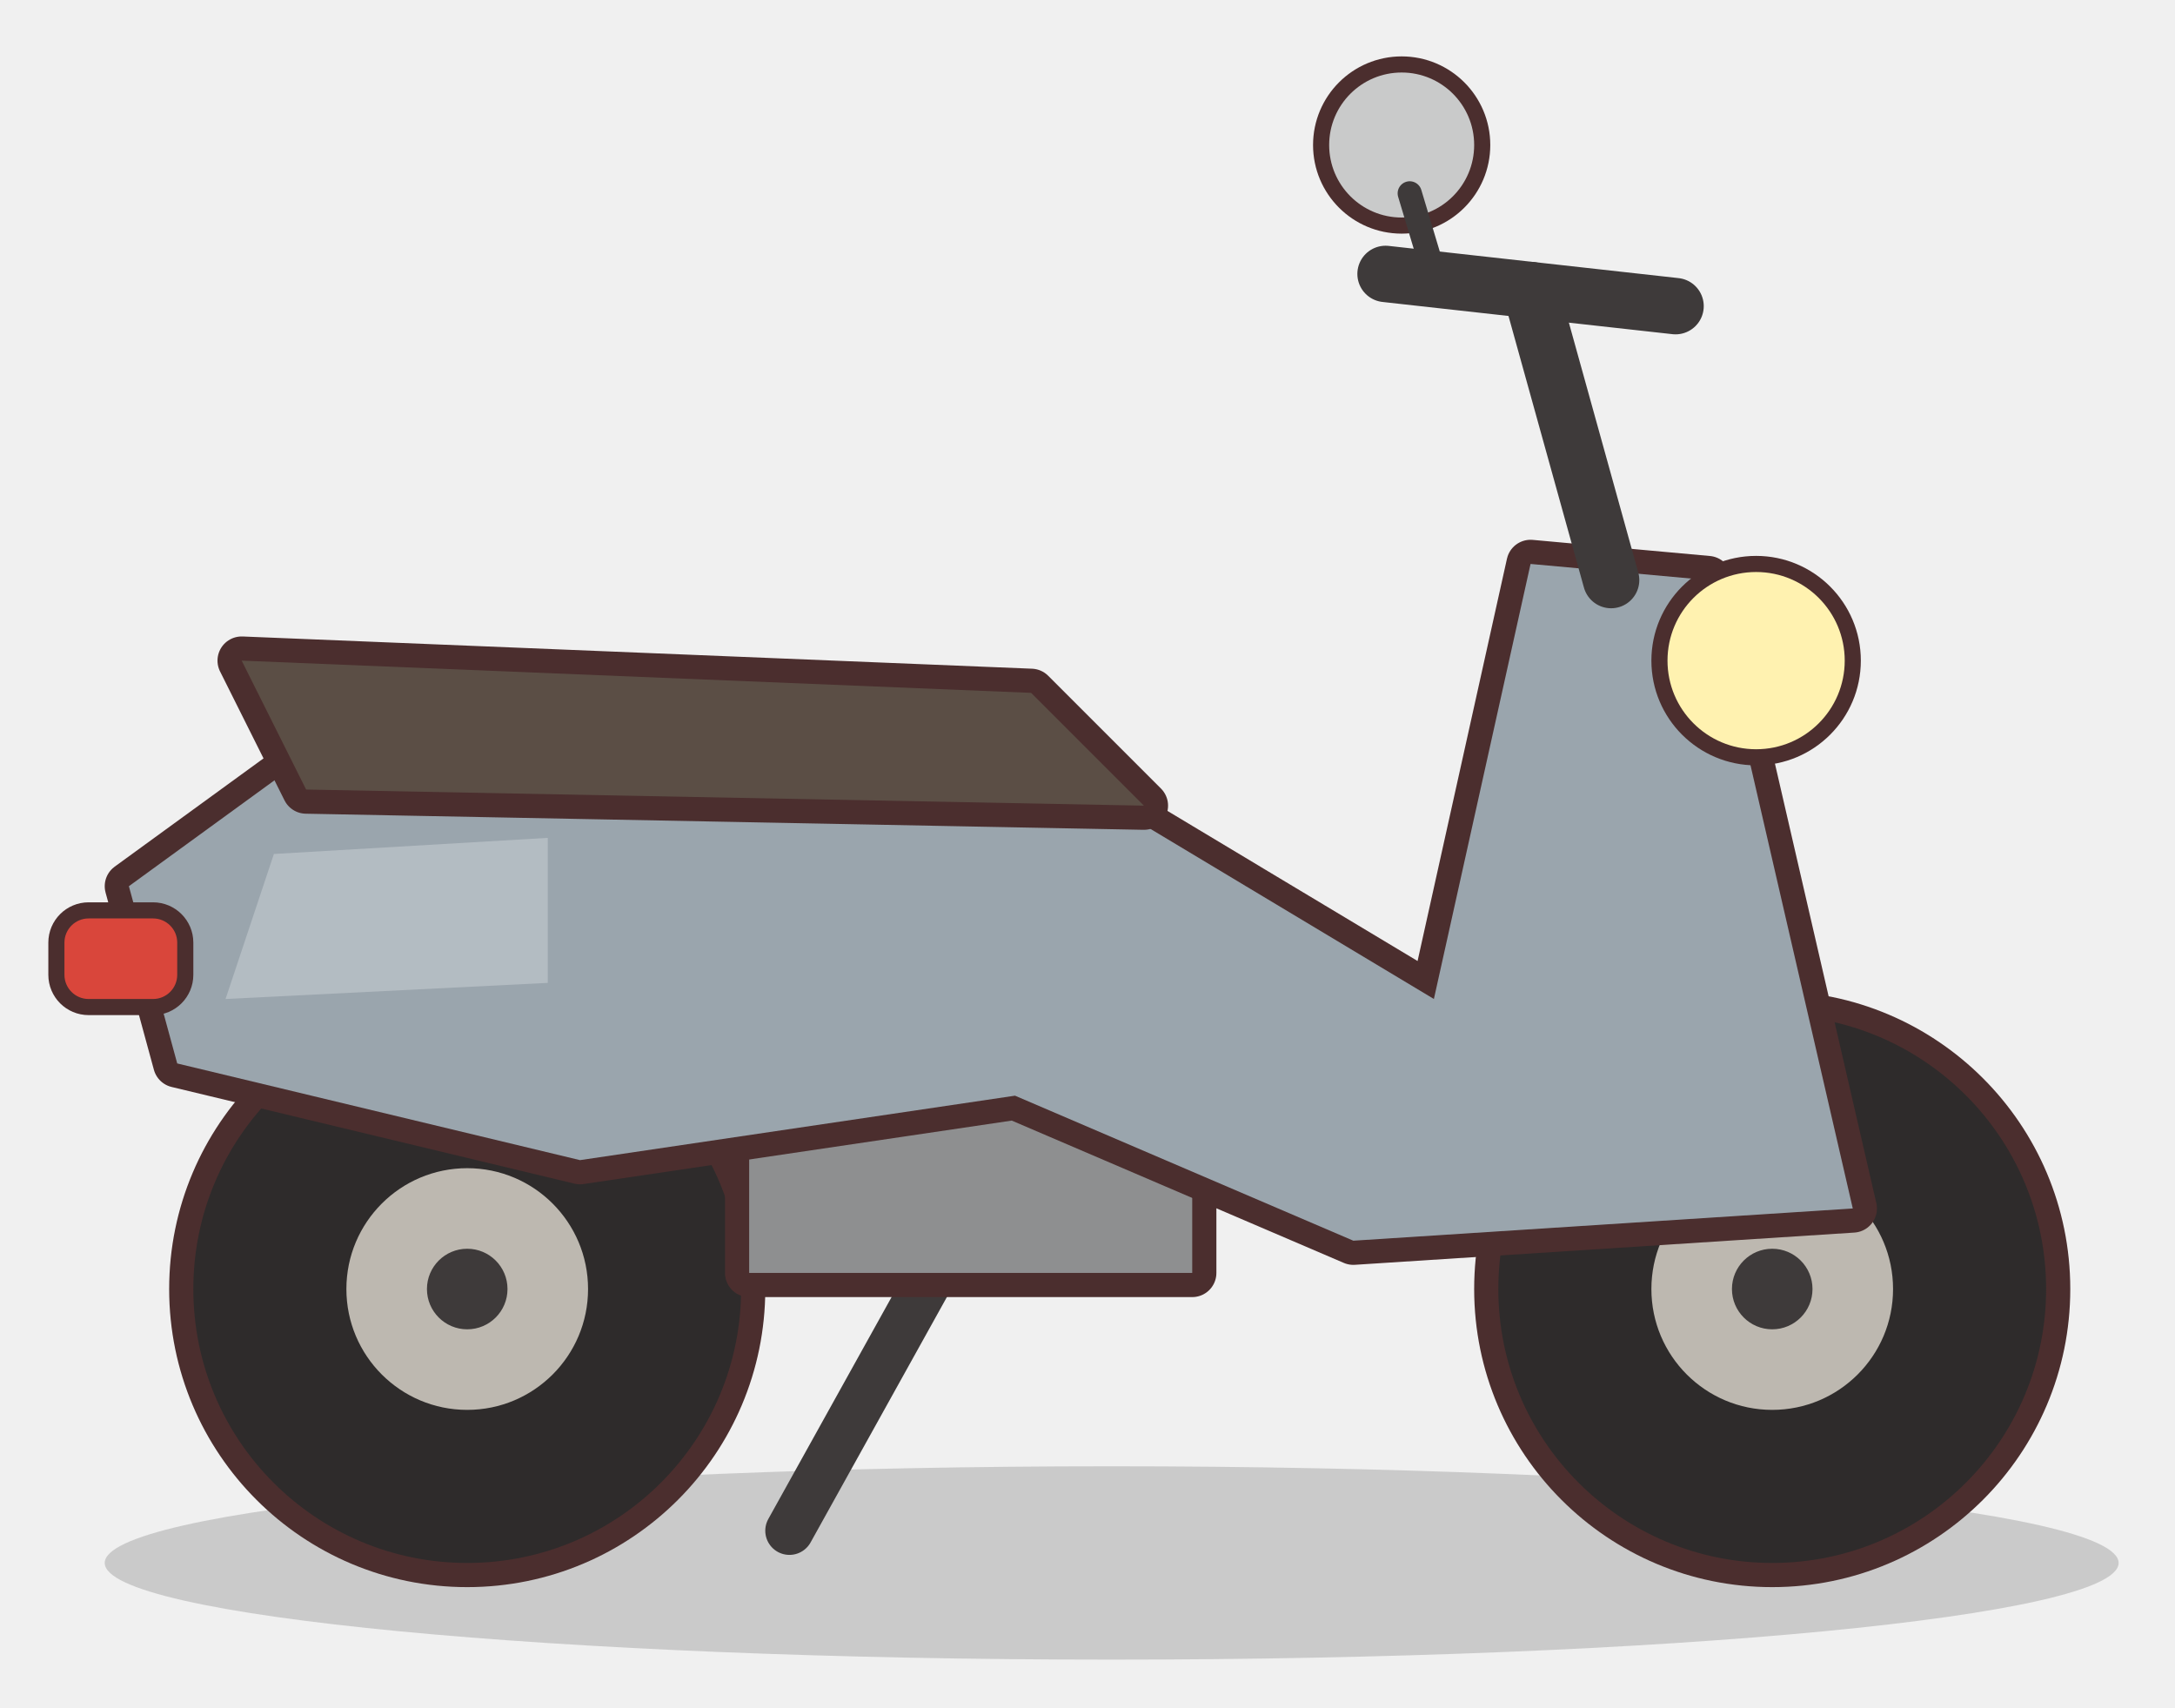
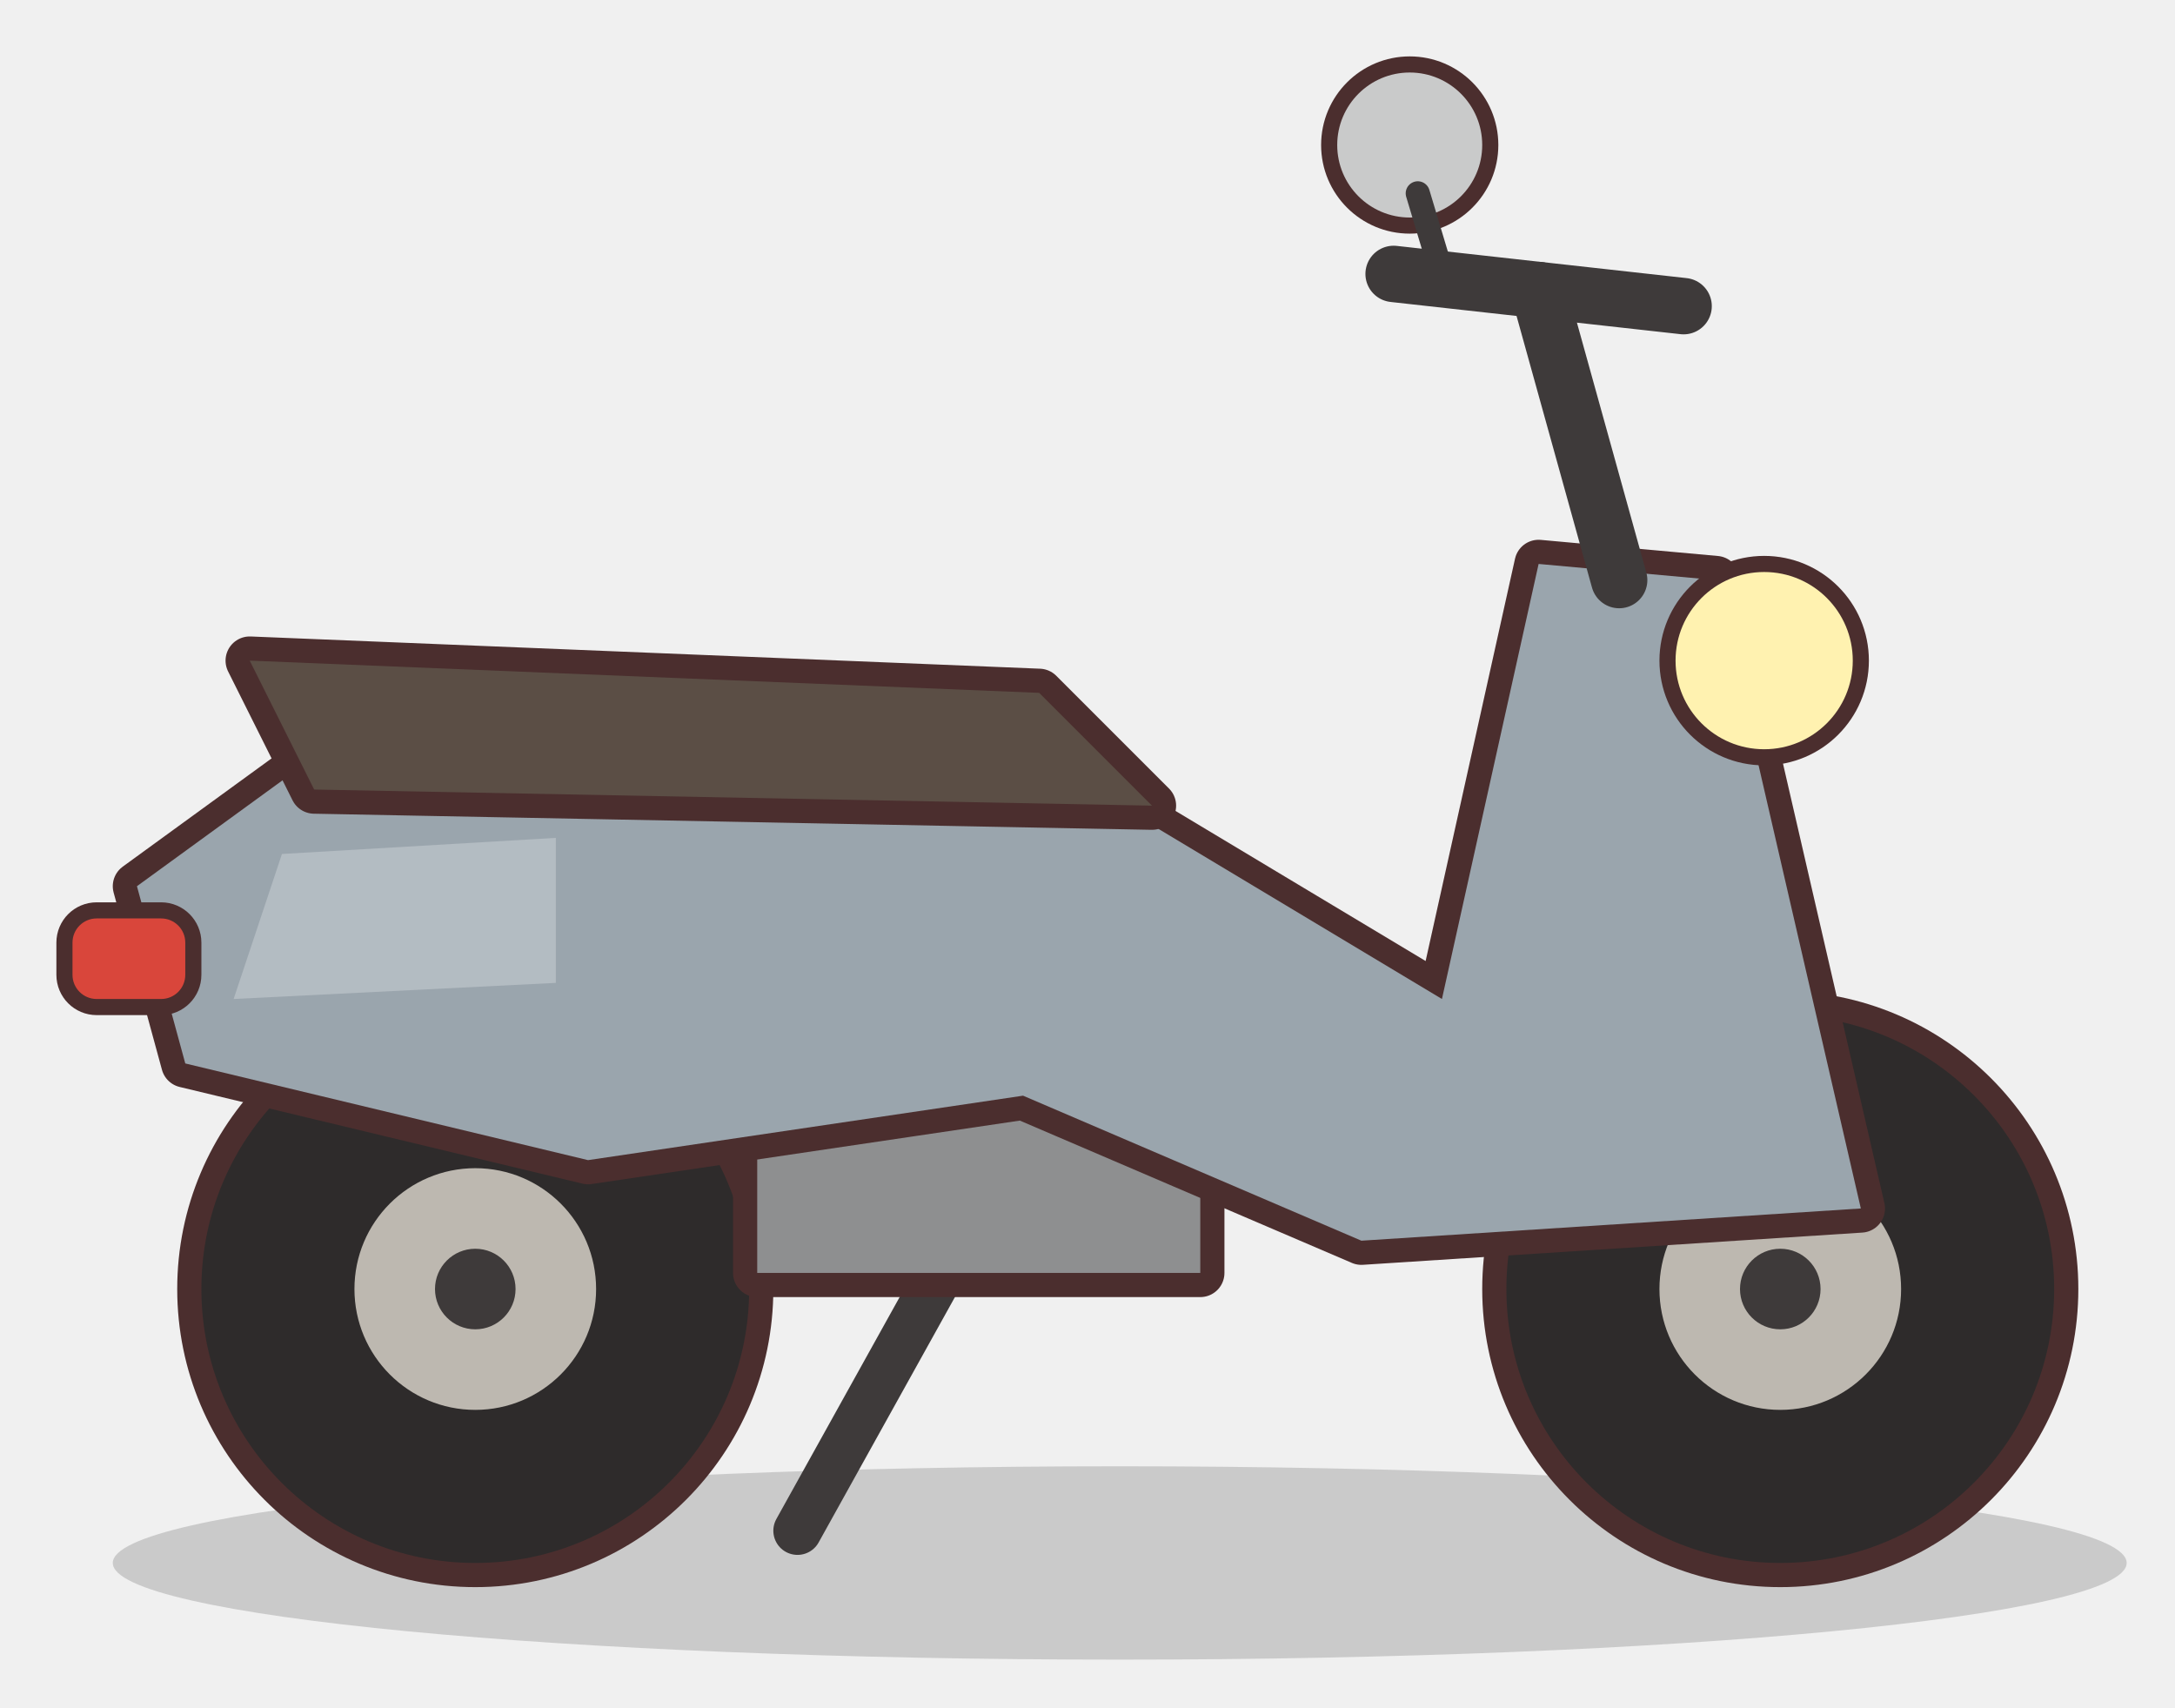
- <svg xmlns="http://www.w3.org/2000/svg" width="270" height="212" viewBox="1232 1226 270 212">
-   <ellipse cx="1370.0" cy="1420.0" rx="125.0" ry="12.0" fill="#000000" opacity="0.16" />
-   <line x1="1350.0" y1="1380.0" x2="1330.0" y2="1416.0" stroke="#3E3A3A" stroke-width="6.0" stroke-linecap="round" />
+ <svg xmlns="http://www.w3.org/2000/svg" width="270" height="212" viewBox="1286 1226 270 212">
+   <ellipse cx="1425.0" cy="1420.0" rx="125.0" ry="12.0" fill="#000000" opacity="0.16" />
+   <line x1="1405.0" y1="1380.0" x2="1385.0" y2="1416.0" stroke="#3E3A3A" stroke-width="6.0" stroke-linecap="round" />
  <g fill="#4B2E2E" stroke="#4B2E2E" stroke-width="6.0" stroke-linejoin="round" stroke-linecap="round">
-     <circle cx="1290.0" cy="1386.0" r="34.0" fill="#4B2E2E" />
-     <circle cx="1452.0" cy="1386.0" r="34.0" fill="#4B2E2E" />
+     <circle cx="1345.0" cy="1386.0" r="34.0" fill="#4B2E2E" />
+     <circle cx="1507.0" cy="1386.0" r="34.0" fill="#4B2E2E" />
  </g>
-   <circle cx="1290.0" cy="1386.0" r="34.0" fill="#2E2B2B" />
-   <circle cx="1452.0" cy="1386.0" r="34.0" fill="#2E2B2B" />
-   <circle cx="1290.0" cy="1386.0" r="15.0" fill="#BDB8B0" />
-   <circle cx="1290.0" cy="1386.0" r="5.0" fill="#3E3A3A" />
-   <circle cx="1452.0" cy="1386.0" r="15.0" fill="#BDB8B0" />
-   <circle cx="1452.0" cy="1386.0" r="5.0" fill="#3E3A3A" />
+   <circle cx="1345.0" cy="1386.0" r="34.0" fill="#2E2B2B" />
+   <circle cx="1507.0" cy="1386.0" r="34.0" fill="#2E2B2B" />
+   <circle cx="1345.0" cy="1386.0" r="15.0" fill="#BDB8B0" />
+   <circle cx="1345.0" cy="1386.0" r="5.0" fill="#3E3A3A" />
+   <circle cx="1507.0" cy="1386.0" r="15.0" fill="#BDB8B0" />
+   <circle cx="1507.0" cy="1386.0" r="5.0" fill="#3E3A3A" />
  <g fill="#4B2E2E" stroke="#4B2E2E" stroke-width="6.0" stroke-linejoin="round" stroke-linecap="round">
-     <polygon points="1325.0,1358.0 1380.0,1358.0 1380.0,1384.0 1325.0,1384.0" fill="#4B2E2E" />
+     <polygon points="1380.0,1358.0 1435.0,1358.0 1435.0,1384.0 1380.0,1384.0" fill="#4B2E2E" />
  </g>
-   <polygon points="1325.0,1358.0 1380.0,1358.0 1380.0,1384.0 1325.0,1384.0" fill="#8E8F90" />
+   <polygon points="1380.0,1358.0 1435.0,1358.0 1435.0,1384.0 1380.0,1384.0" fill="#8E8F90" />
  <g fill="#4B2E2E" stroke="#4B2E2E" stroke-width="6.0" stroke-linejoin="round" stroke-linecap="round">
-     <polygon points="1248.0,1336.0 1270.0,1320.0 1370.0,1326.0 1410.0,1350.0 1422.0,1296.0 1444.0,1298.0 1462.0,1376.0 1400.0,1380.0 1358.0,1362.0 1304.0,1370.0 1254.0,1358.0" fill="#4B2E2E" />
+     <polygon points="1303.0,1336.0 1325.0,1320.0 1425.0,1326.0 1465.0,1350.0 1477.0,1296.0 1499.0,1298.0 1517.0,1376.0 1455.0,1380.0 1413.0,1362.0 1359.0,1370.0 1309.0,1358.0" fill="#4B2E2E" />
  </g>
-   <polygon points="1248.0,1336.0 1270.0,1320.0 1370.0,1326.0 1410.0,1350.0 1422.0,1296.0 1444.0,1298.0 1462.0,1376.0 1400.0,1380.0 1358.0,1362.0 1304.0,1370.0 1254.0,1358.0" fill="#9AA5AD" />
+   <polygon points="1303.0,1336.0 1325.0,1320.0 1425.0,1326.0 1465.0,1350.0 1477.0,1296.0 1499.0,1298.0 1517.0,1376.0 1455.0,1380.0 1413.0,1362.0 1359.0,1370.0 1309.0,1358.0" fill="#9AA5AD" />
  <g fill="#4B2E2E" stroke="#4B2E2E" stroke-width="6.0" stroke-linejoin="round" stroke-linecap="round">
-     <polygon points="1262.0,1308.0 1360.0,1312.0 1374.0,1326.0 1270.0,1324.0" fill="#4B2E2E" />
+     <polygon points="1317.0,1308.0 1415.0,1312.0 1429.0,1326.0 1325.0,1324.0" fill="#4B2E2E" />
  </g>
-   <polygon points="1262.0,1308.0 1360.0,1312.0 1374.0,1326.0 1270.0,1324.0" fill="#5B4E45" />
-   <polygon points="1266.0,1332.0 1300.0,1330.0 1300.0,1348.0 1260.0,1350.0" fill="#FFFFFF" opacity="0.25" />
-   <line x1="1432.0" y1="1298.0" x2="1422.0" y2="1262.0" stroke="#3E3A3A" stroke-width="7.0" stroke-linecap="round" />
-   <line x1="1404.0" y1="1260.0" x2="1440.0" y2="1264.0" stroke="#3E3A3A" stroke-width="7.0" stroke-linecap="round" />
+   <polygon points="1317.0,1308.0 1415.0,1312.0 1429.0,1326.0 1325.0,1324.0" fill="#5B4E45" />
+   <polygon points="1321.0,1332.0 1355.0,1330.0 1355.0,1348.0 1315.0,1350.0" fill="#FFFFFF" opacity="0.25" />
+   <line x1="1487.0" y1="1298.0" x2="1477.0" y2="1262.0" stroke="#3E3A3A" stroke-width="7.0" stroke-linecap="round" />
+   <line x1="1459.0" y1="1260.0" x2="1495.0" y2="1264.0" stroke="#3E3A3A" stroke-width="7.0" stroke-linecap="round" />
  <g fill="#4B2E2E" stroke="#4B2E2E" stroke-width="4.0" stroke-linejoin="round" stroke-linecap="round">
-     <circle cx="1406.0" cy="1244.0" r="9.0" fill="#4B2E2E" />
+     <circle cx="1461.0" cy="1244.0" r="9.0" fill="#4B2E2E" />
  </g>
-   <circle cx="1406.0" cy="1244.0" r="9.0" fill="#C9CACA" />
-   <line x1="1410.0" y1="1260.0" x2="1407.0" y2="1250.0" stroke="#3E3A3A" stroke-width="3.0" stroke-linecap="round" />
+   <circle cx="1461.0" cy="1244.0" r="9.0" fill="#C9CACA" />
+   <line x1="1465.0" y1="1260.0" x2="1462.0" y2="1250.0" stroke="#3E3A3A" stroke-width="3.0" stroke-linecap="round" />
  <g fill="#4B2E2E" stroke="#4B2E2E" stroke-width="4.0" stroke-linejoin="round" stroke-linecap="round">
-     <circle cx="1450.0" cy="1308.0" r="11.0" fill="#4B2E2E" />
+     <circle cx="1505.0" cy="1308.0" r="11.0" fill="#4B2E2E" />
  </g>
-   <circle cx="1450.0" cy="1308.0" r="11.0" fill="#FFF2B0" />
+   <circle cx="1505.0" cy="1308.0" r="11.0" fill="#FFF2B0" />
  <g fill="#4B2E2E" stroke="#4B2E2E" stroke-width="4.0" stroke-linejoin="round" stroke-linecap="round">
-     <rect x="1240.0" y="1340.0" width="14.0" height="10.0" rx="3.0" fill="#4B2E2E" />
+     <rect x="1295.0" y="1340.0" width="14.0" height="10.0" rx="3.0" fill="#4B2E2E" />
  </g>
-   <rect x="1240.0" y="1340.0" width="14.0" height="10.0" rx="3.0" fill="#D9463B" />
+   <rect x="1295.0" y="1340.0" width="14.0" height="10.0" rx="3.0" fill="#D9463B" />
</svg>
